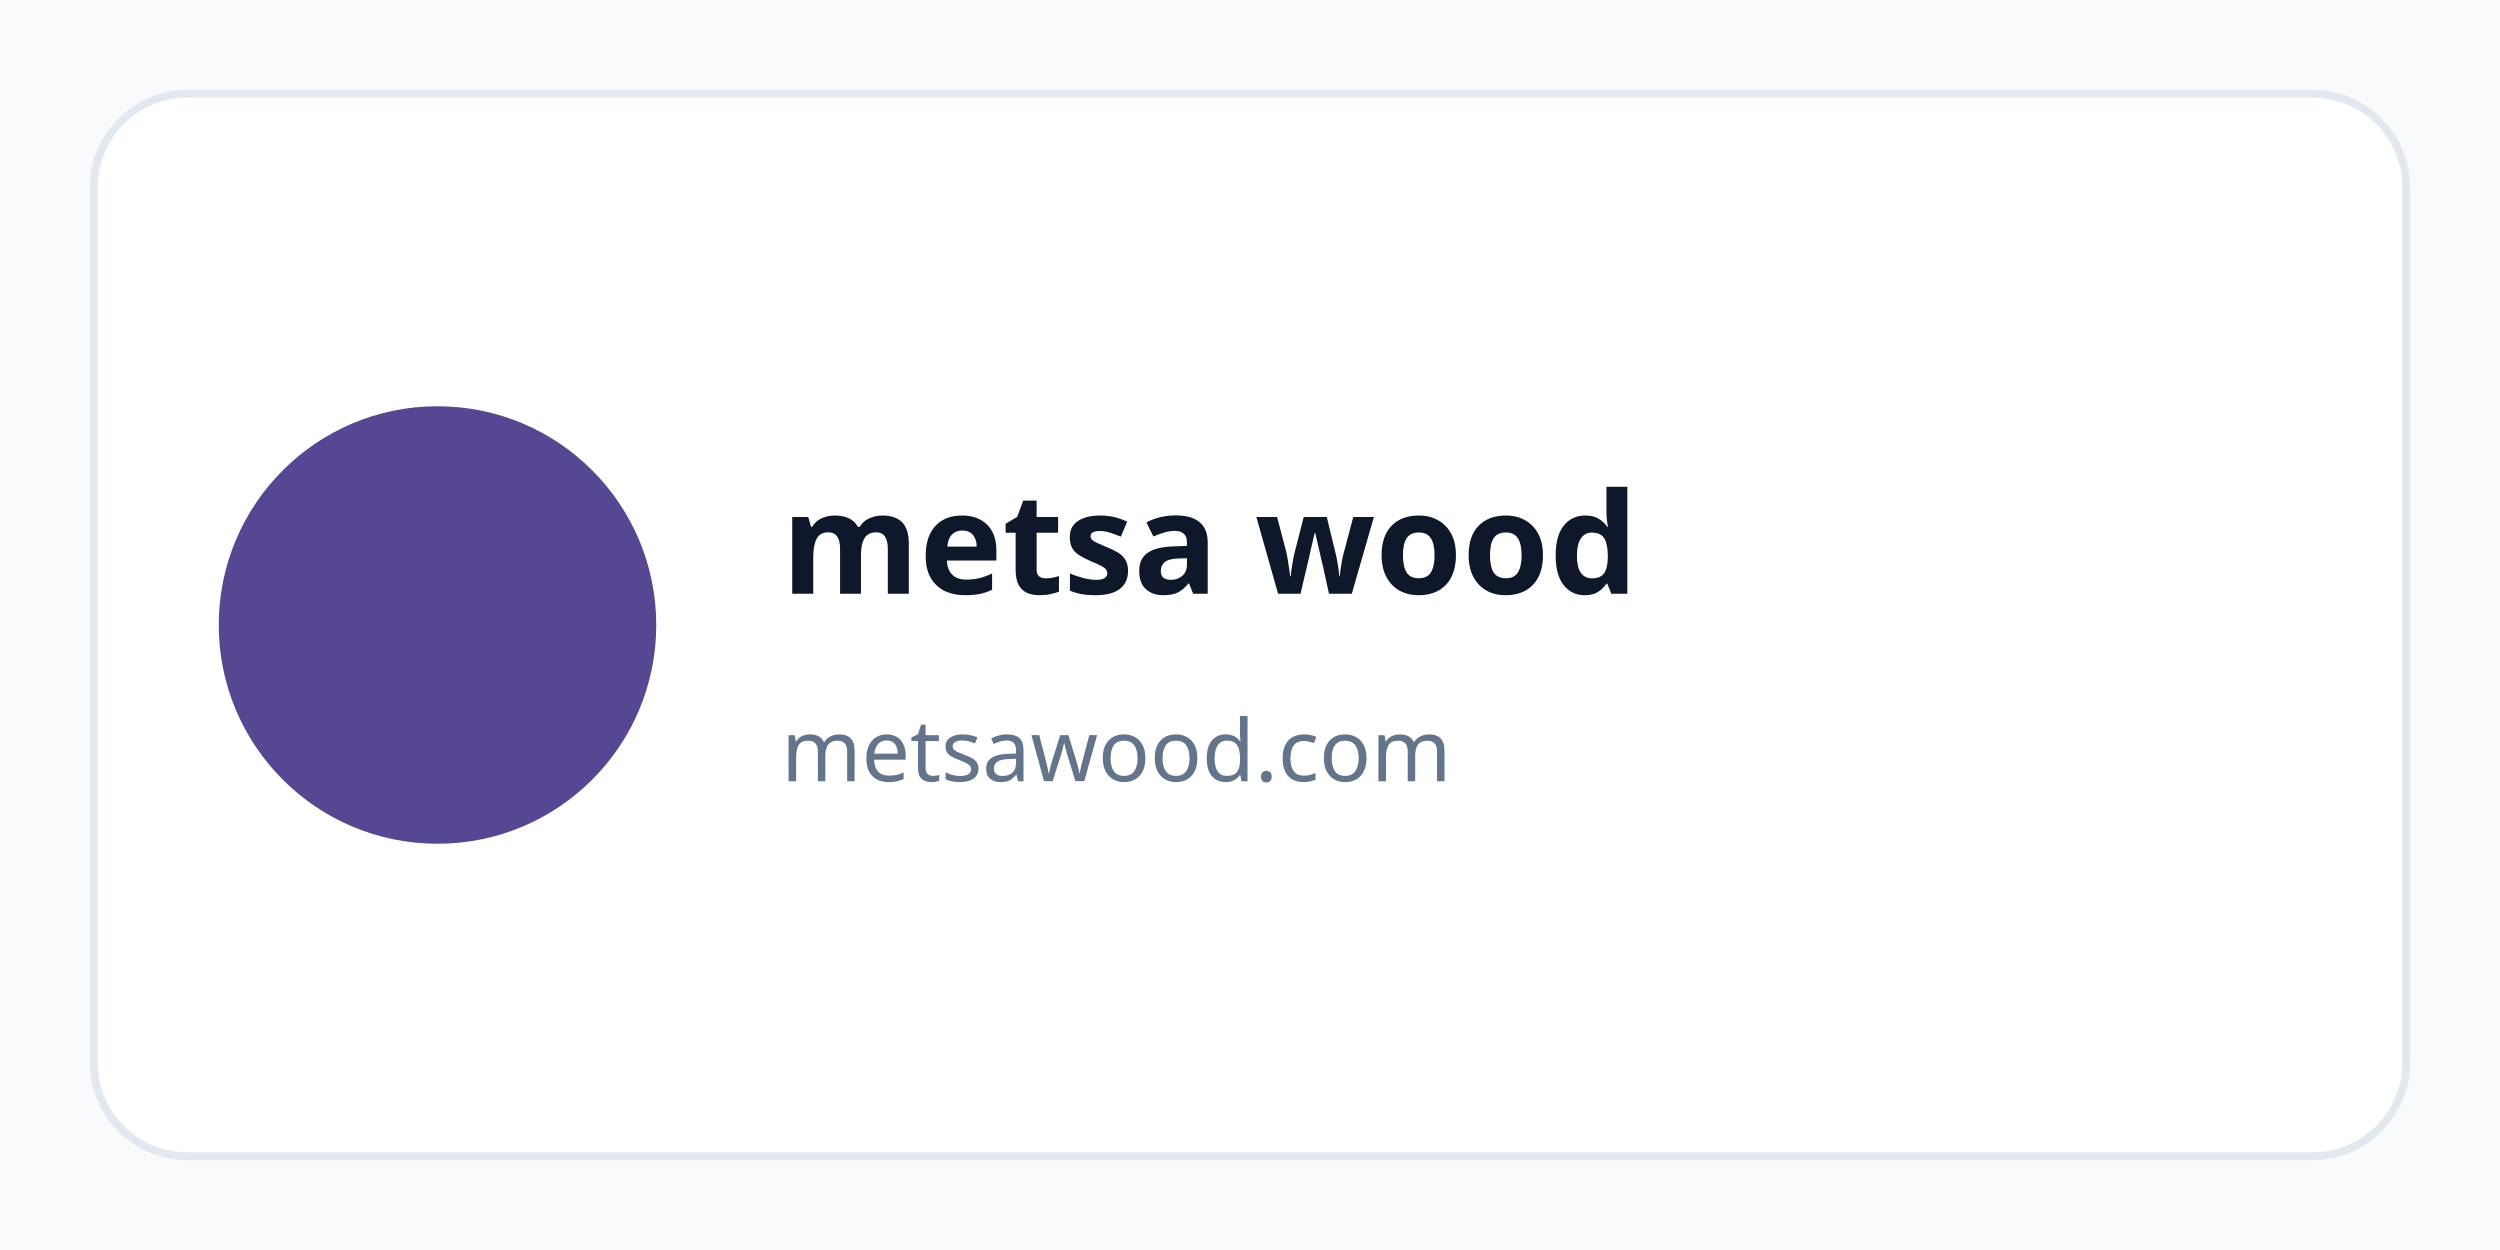
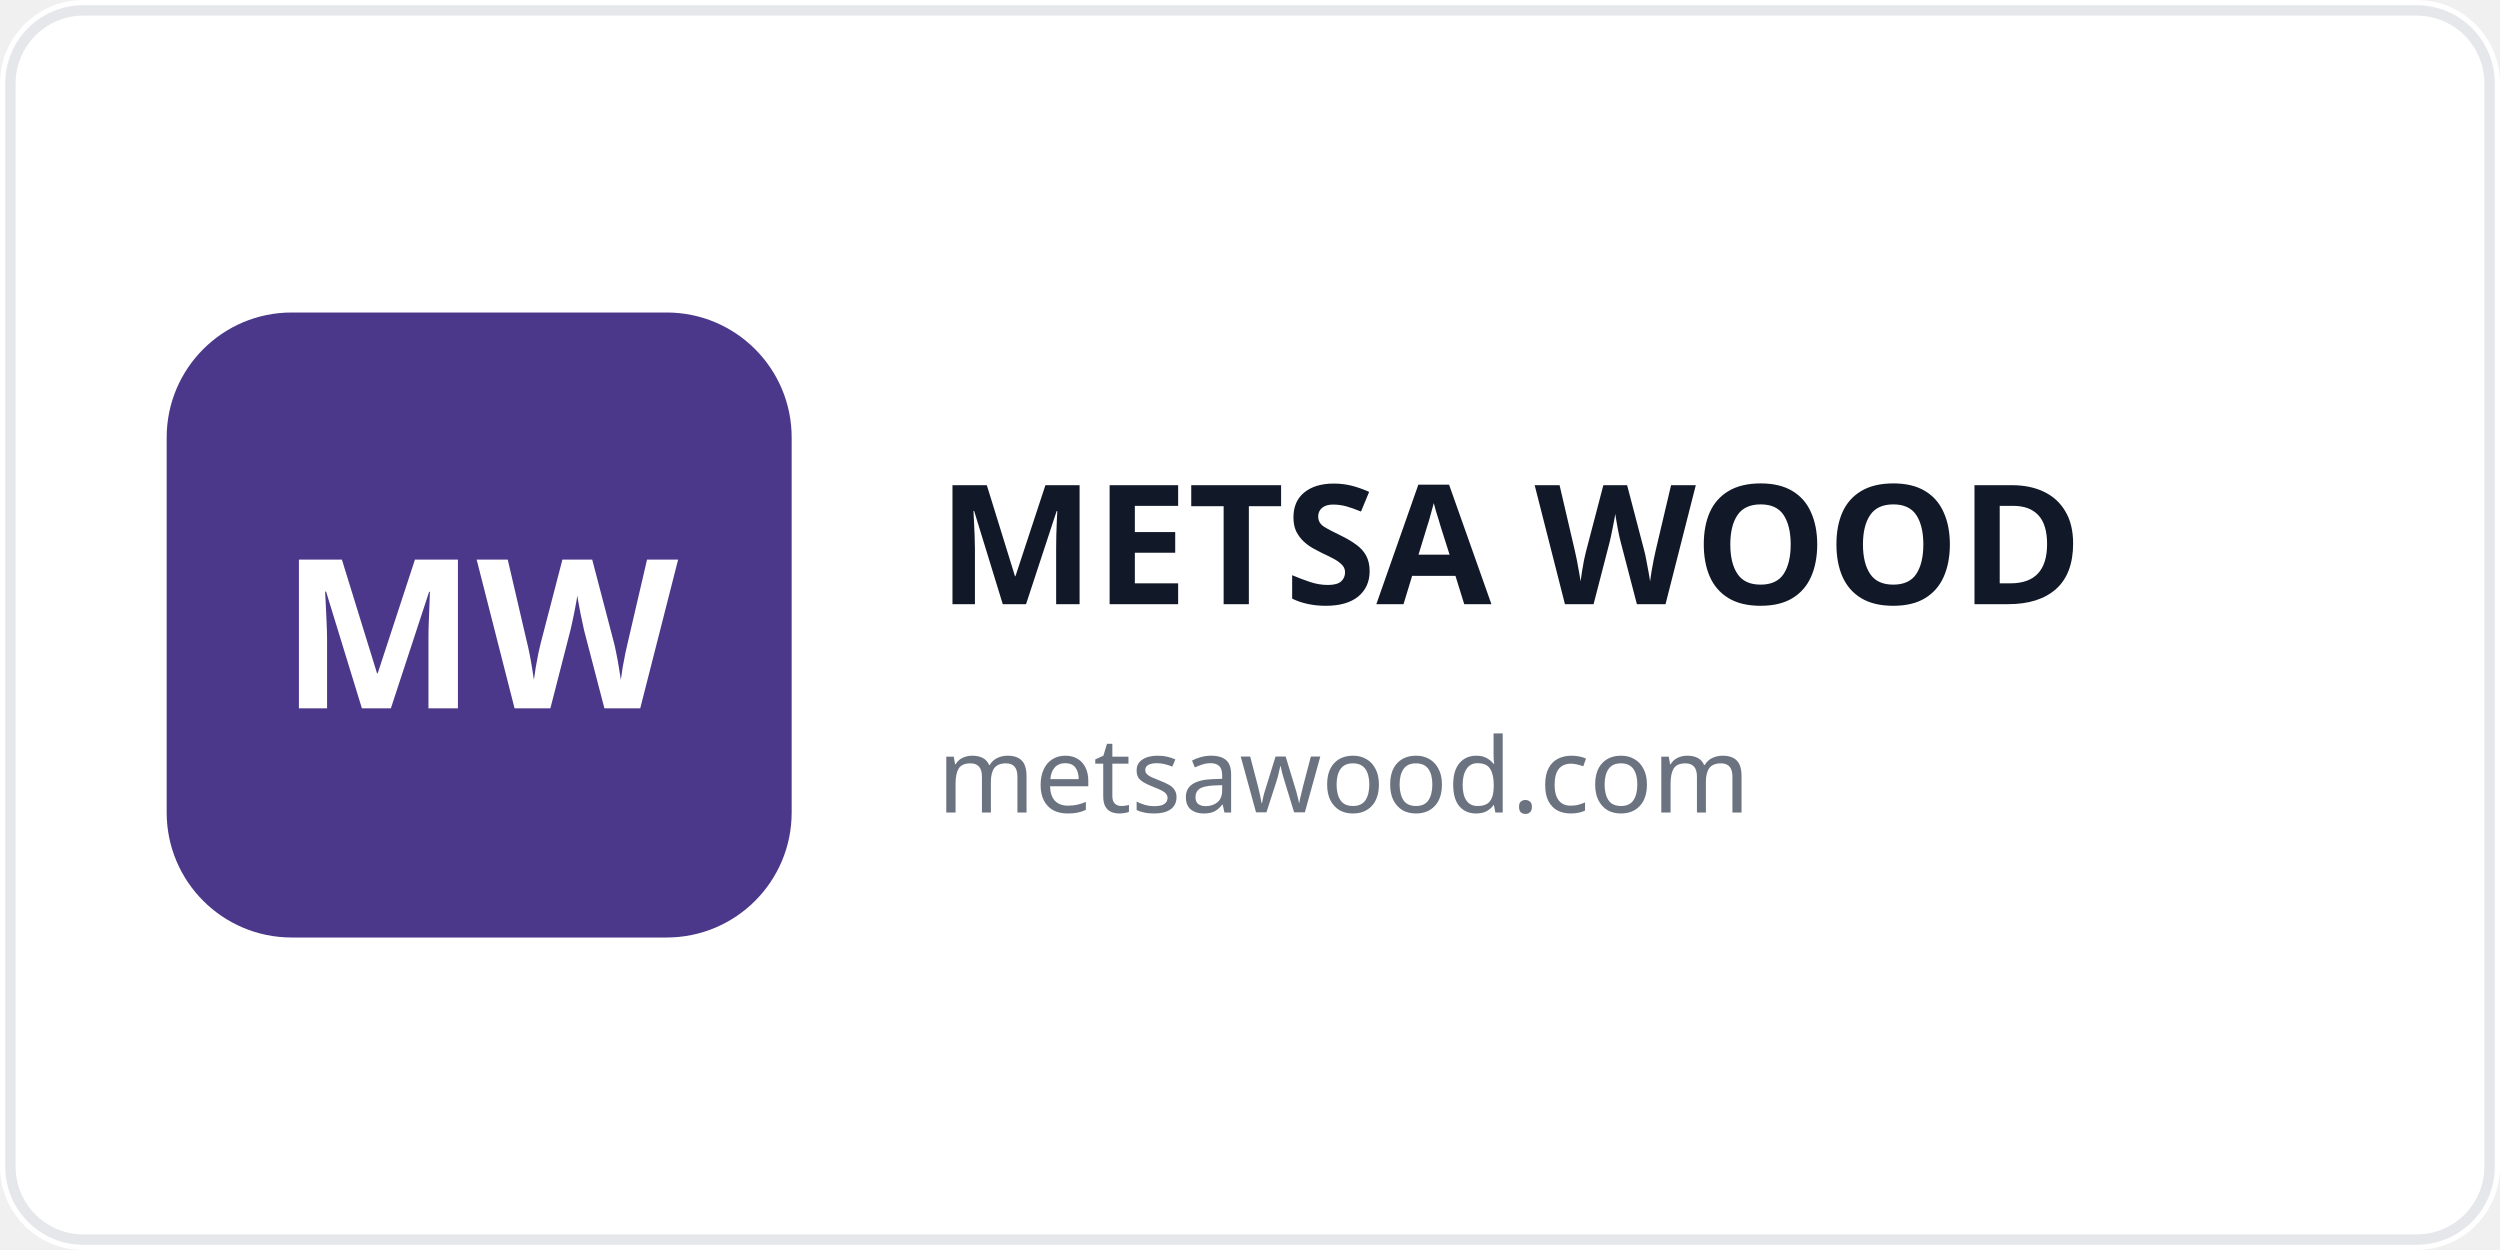
- <svg xmlns="http://www.w3.org/2000/svg" width="320" height="160" viewBox="0 0 320 160">
-   <rect width="320" height="160" fill="#f8fafc" />
-   <rect x="12" y="12" width="296" height="136" rx="12" fill="#fff" stroke="#e2e8f0" />
-   <circle cx="56" cy="80" r="28" fill="hsl(254, 35%, 42%)" />
-   <text x="100" y="76" font-family="system-ui,sans-serif" font-size="18" font-weight="700" fill="#0f172a">metsa wood</text>
-   <text x="100" y="100" font-family="system-ui,sans-serif" font-size="11" fill="#64748b">metsawood.com</text>
+ <svg xmlns="http://www.w3.org/2000/svg" width="240" height="120" viewBox="0 0 240 120">
+   <rect width="240" height="120" rx="8" fill="#ffffff" />
+   <rect x="1" y="1" width="238" height="118" rx="7" fill="none" stroke="#e5e7eb" />
+   <rect x="16" y="30" width="60" height="60" rx="12" fill="hsl(254,42%,38%)" />
+   <text x="46" y="68" text-anchor="middle" font-family="ui-sans-serif,system-ui,sans-serif" font-size="20" font-weight="700" fill="#fff">MW</text>
+   <text x="90" y="58" font-family="ui-sans-serif,system-ui,sans-serif" font-size="16" font-weight="700" fill="#111827">METSA WOOD</text>
+   <text x="90" y="78" font-family="ui-sans-serif,system-ui,sans-serif" font-size="10" fill="#6b7280">metsawood.com</text>
</svg>
